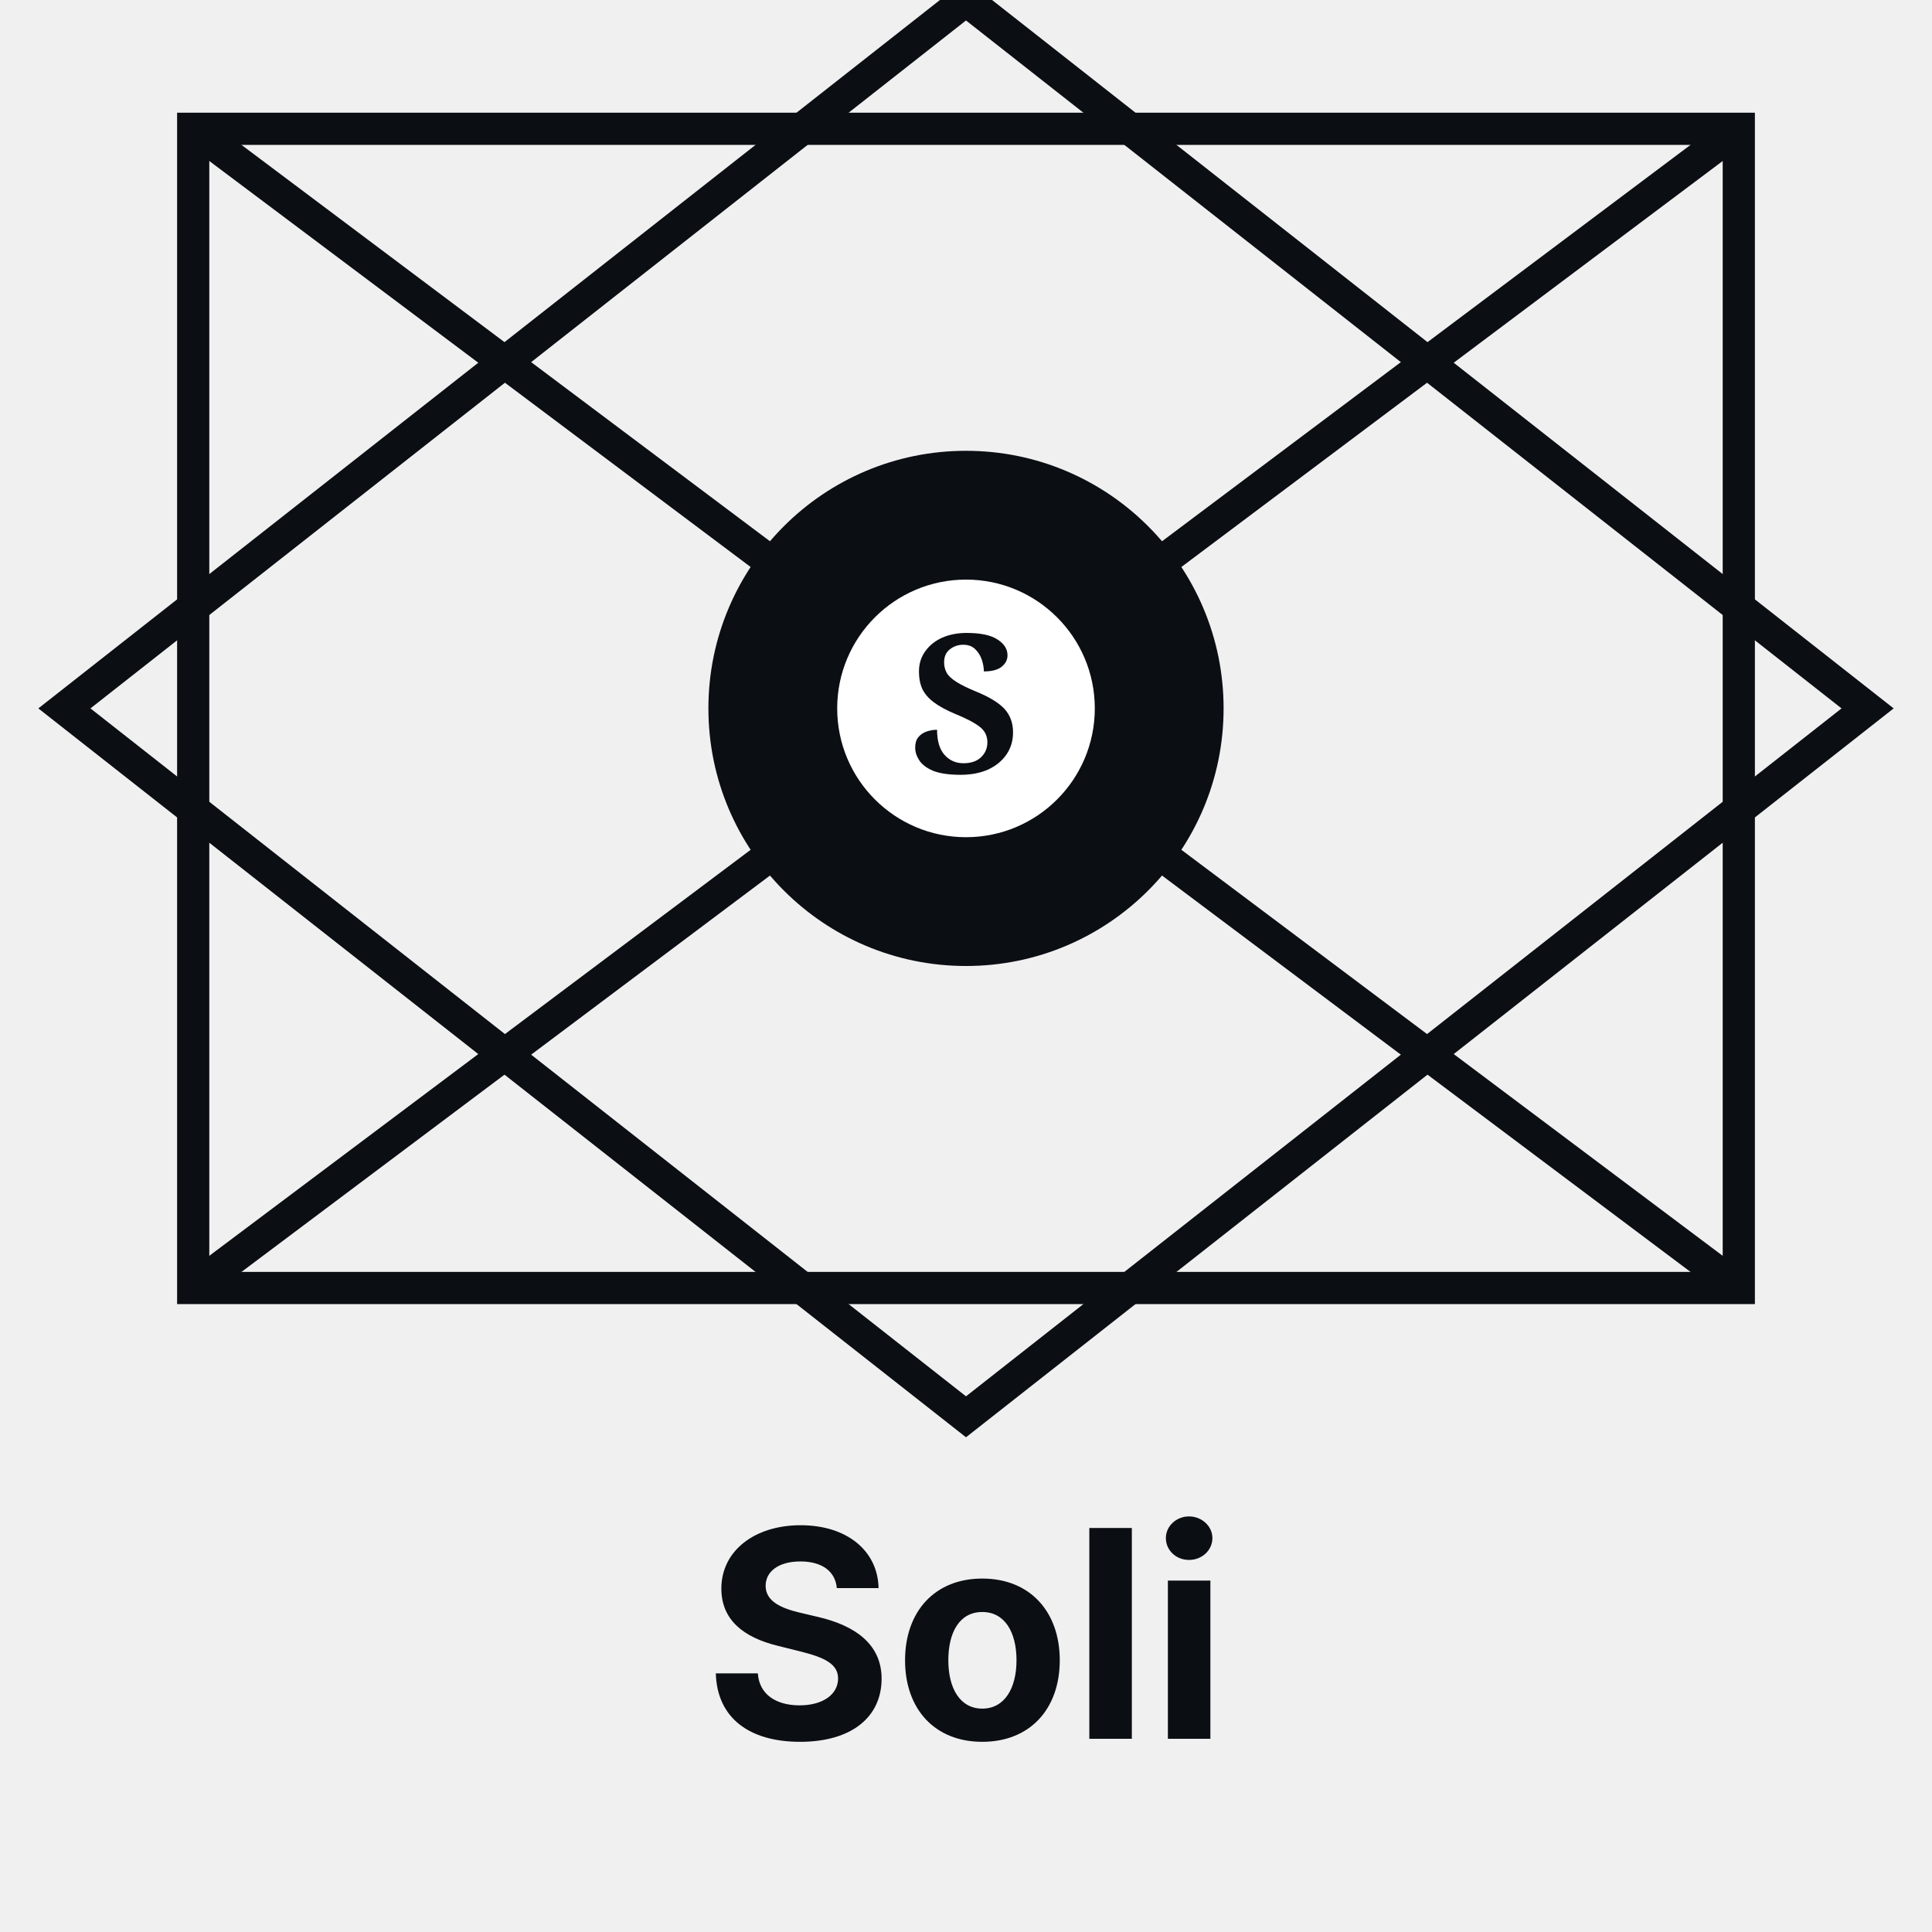
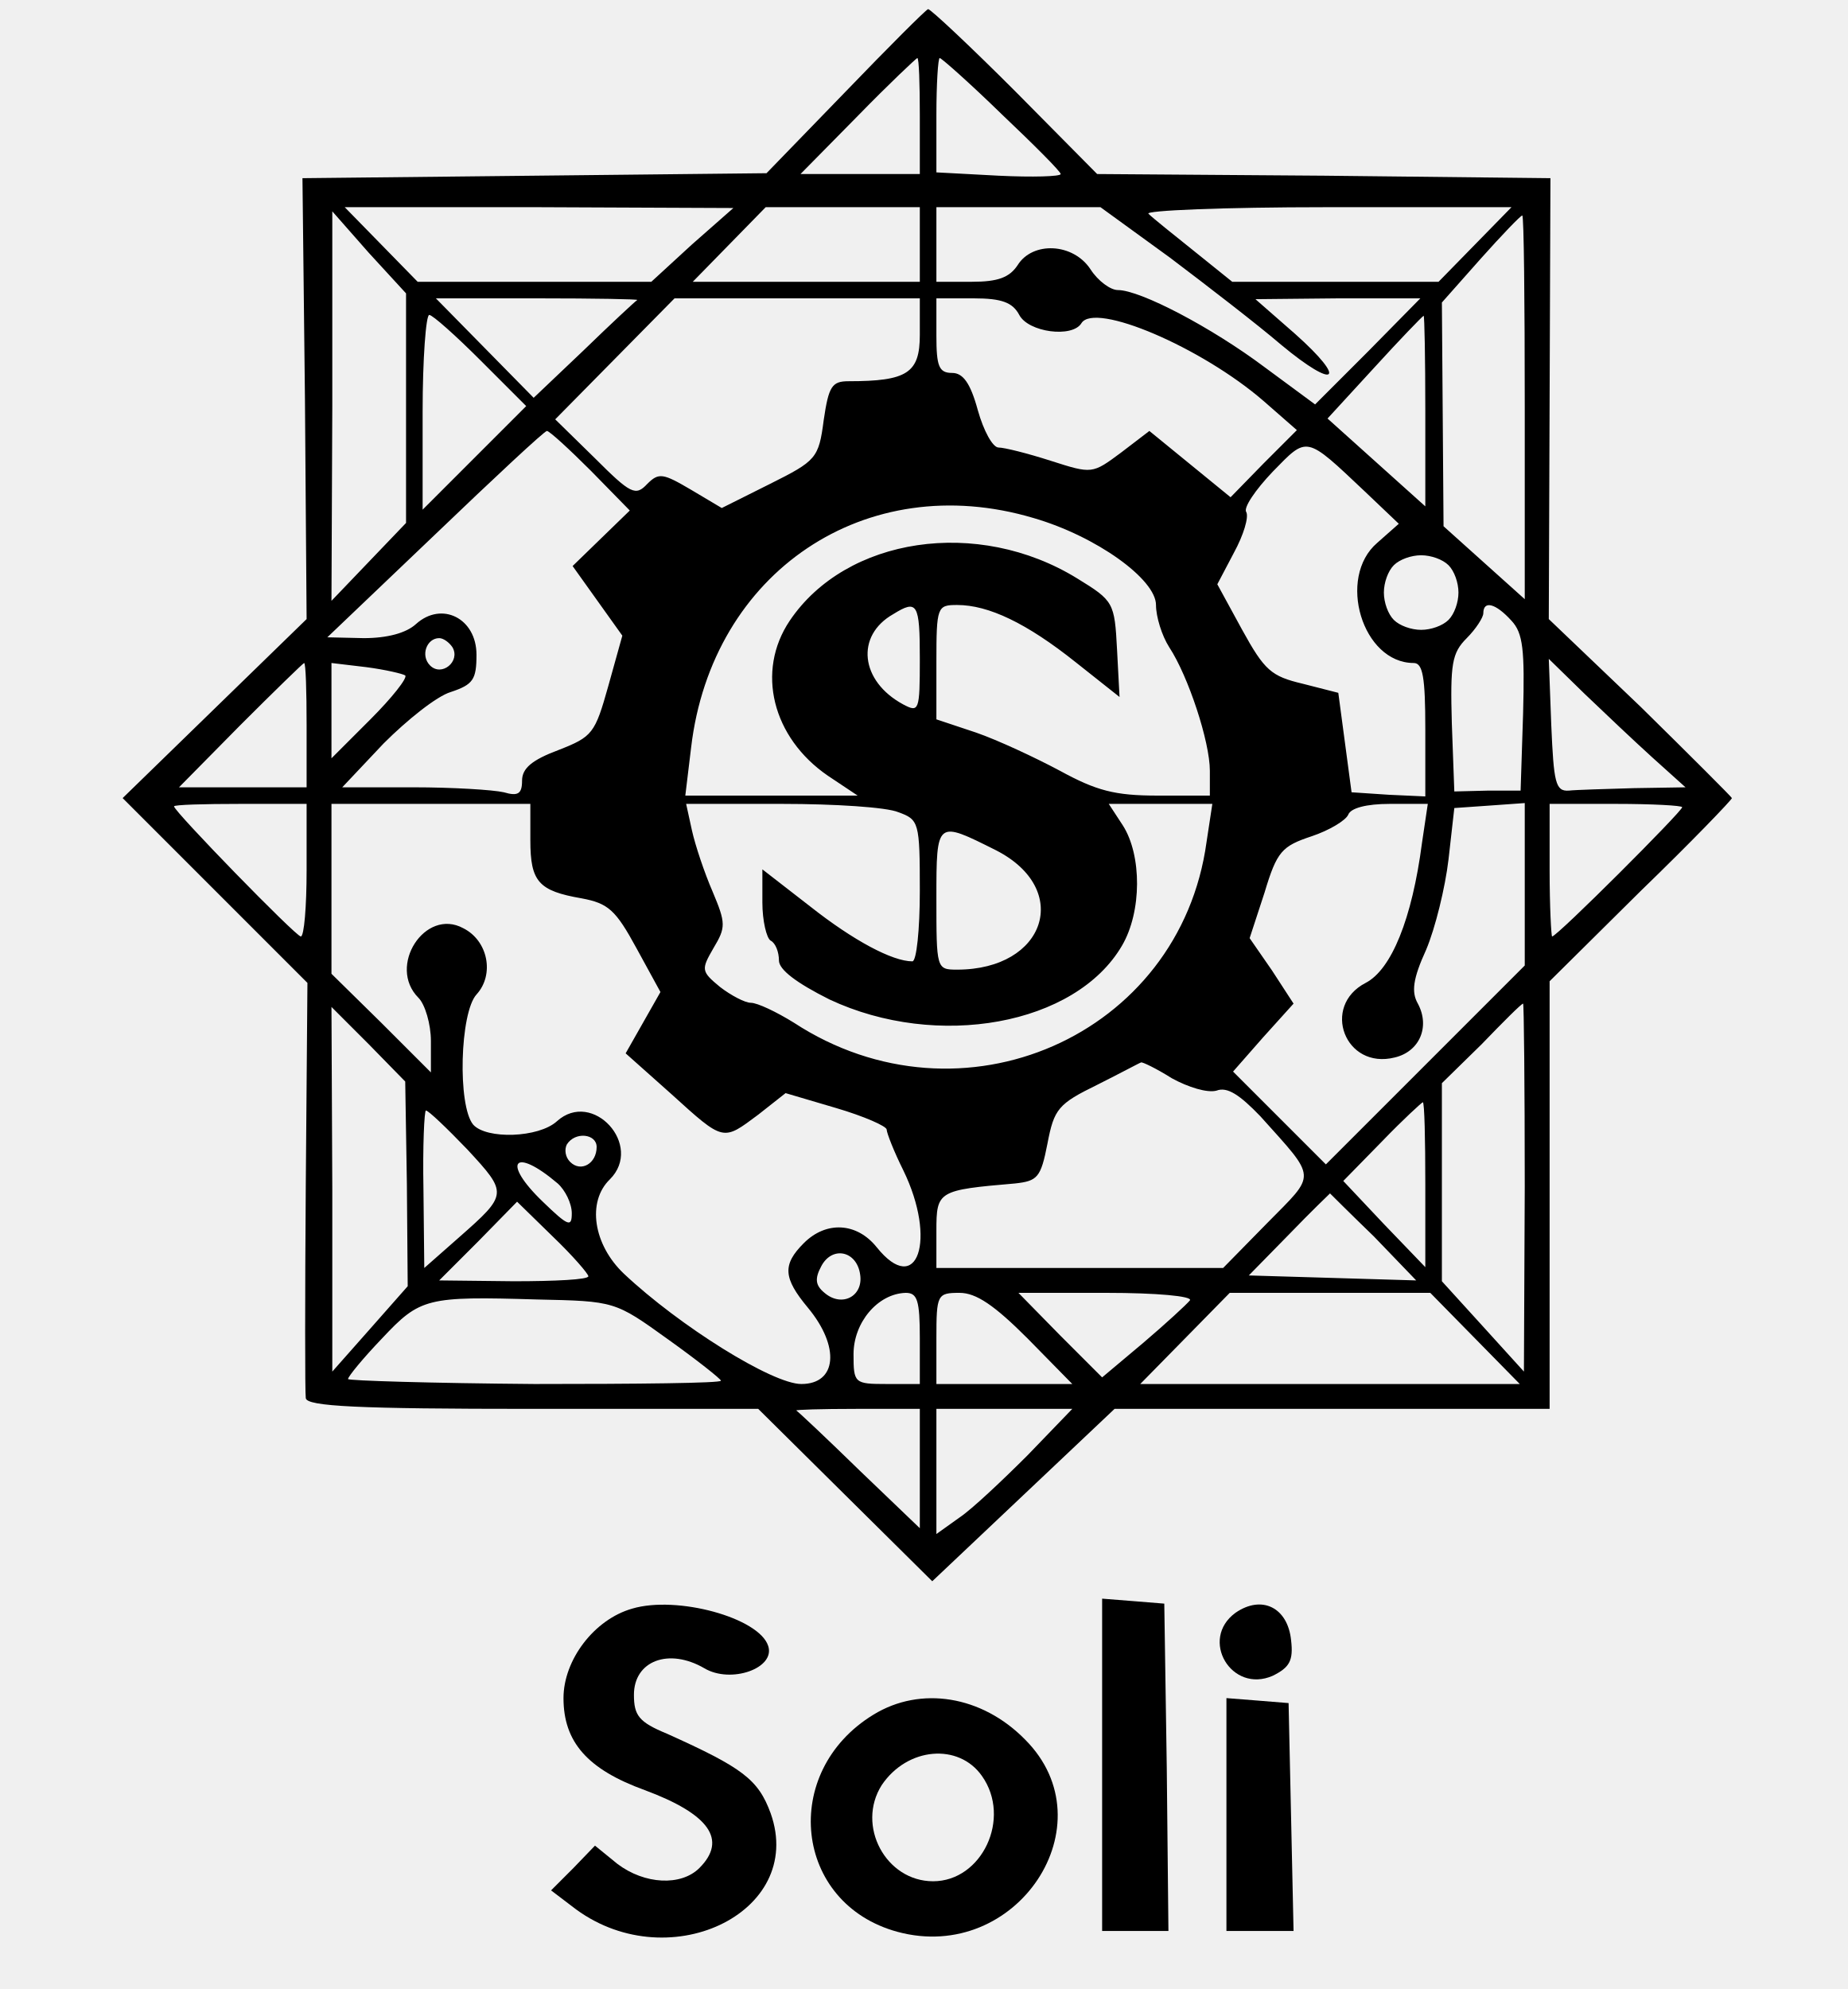
- <svg xmlns="http://www.w3.org/2000/svg" viewBox="0 0 120 120" fill="none">
-   <g stroke="#0b0f14" stroke-width="2">
-     <rect x="12" y="8" width="96" height="72" />
-     <polygon points="60,0 116,44 60,88 4,44" />
-     <line x1="12" y1="8" x2="108" y2="80" />
-     <line x1="108" y1="8" x2="12" y2="80" />
+ <svg xmlns="http://www.w3.org/2000/svg" version="1.0" width="223pt" height="240pt" viewBox="0 0 223 240" preserveAspectRatio="xMidYMid meet">
+   <g transform="translate(0,240) scale(0.1,-0.1)" fill="#000000" stroke="none">
+     <path d="M1020 2289 l-95 -98 -280 -3 -280 -3 3 -266 2 -266 -111 -108 -111 -108 112 -112 111 -111 -2 -245 c-1 -134 -1 -250 0 -256 1 -10 63 -13 273 -13 l273 0 105 -104 105 -104 110 104 110 104 262 0 263 0 0 258 0 258 110 109 c61 59 110 110 110 112 0 1 -50 51 -110 110 l-111 106 1 266 1 266 -273 3 -274 2 -99 100 c-55 55 -102 99 -105 99 -3 -1 -48 -46 -100 -100z m90 -29 l0 -70 -72 0 -72 0 69 70 c38 39 71 70 72 70 2 0 3 -31 3 -70z m99 2 c39 -37 71 -69 71 -72 0 -3 -34 -4 -75 -2 l-75 4 0 69 c0 38 2 69 4 69 2 0 36 -30 75 -68z m-374 -157 l-49 -45 -141 0 -141 0 -44 45 -44 45 234 0 235 -1 -50 -44z m275 0 l0 -45 -137 0 -137 0 44 45 44 45 93 0 93 0 0 -45z m302 -16 c45 -34 106 -81 134 -105 66 -55 81 -44 17 13 l-48 42 100 1 99 0 -63 -64 -64 -64 -61 45 c-64 48 -150 93 -177 93 -9 0 -24 11 -33 25 -21 32 -70 34 -88 5 -10 -15 -24 -20 -55 -20 l-43 0 0 45 0 45 99 0 99 0 84 -61z m368 16 l-44 -45 -125 0 -124 0 -46 37 c-25 20 -50 40 -55 45 -6 4 91 8 214 8 l224 0 -44 -45z m-1290 -198 l0 -138 -45 -47 -45 -47 1 235 0 235 44 -50 45 -49 0 -139z m1350 2 l0 -232 -49 44 -49 44 -1 135 -1 135 47 53 c25 28 48 52 50 52 2 0 3 -104 3 -231z m-1071 129 c-3 -2 -32 -29 -65 -61 l-60 -57 -59 60 -59 60 123 0 c69 0 122 -1 120 -2z m341 -42 c0 -46 -15 -56 -86 -56 -20 0 -24 -6 -30 -47 -6 -46 -9 -49 -65 -77 l-58 -29 -37 22 c-34 20 -39 21 -53 7 -14 -15 -20 -12 -63 31 l-48 47 72 73 72 73 148 0 148 0 0 -44z m120 24 c11 -21 64 -28 75 -10 16 26 145 -29 220 -94 l40 -35 -40 -40 -40 -41 -49 40 -49 40 -34 -26 c-35 -26 -35 -26 -85 -10 -28 9 -56 16 -63 16 -7 0 -18 20 -25 45 -9 33 -18 45 -31 45 -16 0 -19 8 -19 45 l0 45 45 0 c34 0 47 -5 55 -20z m-650 -55 l55 -55 -63 -63 -62 -62 0 118 c0 64 4 117 8 117 4 0 32 -25 62 -55z m1140 -61 l0 -115 -59 53 -59 53 56 61 c31 34 58 62 60 63 1 0 2 -51 2 -115z m-1007 -72 l47 -48 -34 -33 -35 -34 30 -42 30 -42 -17 -61 c-16 -57 -19 -61 -60 -77 -32 -12 -44 -22 -44 -37 0 -16 -5 -19 -22 -14 -13 3 -62 6 -109 6 l-86 0 50 53 c28 28 64 57 81 62 27 9 31 15 31 45 0 44 -42 65 -73 37 -12 -11 -35 -17 -63 -17 l-44 1 130 124 c72 69 132 125 135 125 3 0 27 -22 53 -48z m934 -25 l41 -39 -26 -23 c-49 -42 -18 -145 44 -145 11 0 14 -17 14 -80 l0 -81 -44 2 -45 3 -8 60 -8 60 -43 11 c-38 9 -46 16 -73 65 l-30 55 20 38 c12 22 18 43 15 49 -4 5 11 27 32 49 42 43 39 44 111 -24z m-400 -32 c76 -22 148 -74 148 -105 0 -14 7 -37 16 -51 23 -35 49 -114 49 -149 l0 -30 -63 0 c-52 0 -74 6 -118 30 -30 16 -75 37 -101 46 l-48 16 0 69 c0 67 1 69 25 69 38 0 84 -22 143 -69 l53 -42 -3 57 c-3 57 -4 59 -48 86 -120 74 -279 50 -347 -51 -41 -61 -21 -141 46 -187 l36 -24 -104 0 -104 0 7 58 c25 212 211 337 413 277z m501 -57 c7 -7 12 -21 12 -33 0 -12 -5 -26 -12 -33 -7 -7 -21 -12 -33 -12 -12 0 -26 5 -33 12 -7 7 -12 21 -12 33 0 12 5 26 12 33 7 7 21 12 33 12 12 0 26 -5 33 -12z m-638 -113 c0 -63 -1 -65 -20 -55 -52 28 -58 83 -12 109 29 18 32 13 32 -54z m714 46 c14 -15 16 -35 14 -112 l-3 -93 -40 0 -40 -1 -3 82 c-2 72 0 85 18 103 11 11 20 25 20 30 0 16 15 12 34 -9z m-1278 -32 c10 -17 -13 -36 -27 -22 -12 12 -4 33 11 33 5 0 12 -5 16 -11z m-176 -94 l0 -75 -77 0 -77 0 74 75 c41 41 76 75 77 75 2 0 3 -34 3 -75z m119 60 c3 -3 -16 -27 -42 -53 l-47 -47 0 58 0 57 42 -5 c23 -3 44 -8 47 -10z m1505 -99 l40 -36 -62 -1 c-34 -1 -70 -2 -79 -3 -16 -1 -18 10 -21 79 l-3 80 43 -42 c24 -23 61 -58 82 -77z m-1624 -136 c0 -44 -3 -80 -7 -80 -6 0 -153 151 -153 157 0 2 36 3 80 3 l80 0 0 -80z m270 36 c0 -50 10 -61 62 -70 32 -6 41 -14 66 -60 l29 -53 -21 -37 -21 -37 55 -49 c64 -58 62 -57 105 -25 l33 26 61 -18 c34 -10 61 -22 61 -26 0 -4 9 -27 20 -49 41 -84 17 -154 -32 -93 -24 30 -61 32 -88 5 -26 -26 -25 -42 5 -78 39 -47 35 -92 -8 -92 -35 0 -147 70 -214 133 -37 35 -45 87 -17 114 41 41 -21 109 -64 70 -22 -20 -85 -22 -101 -4 -19 23 -16 135 4 157 22 24 14 65 -16 80 -46 25 -92 -46 -54 -84 8 -8 15 -32 15 -52 l0 -38 -60 60 -60 59 0 103 0 102 120 0 120 0 0 -44z m444 34 c25 -9 26 -12 26 -95 0 -47 -4 -85 -9 -85 -24 0 -71 25 -123 66 l-58 45 0 -40 c0 -22 5 -43 10 -46 6 -3 10 -14 10 -24 0 -11 21 -27 61 -47 130 -61 297 -31 353 65 24 41 24 109 1 145 l-17 26 62 0 63 0 -7 -46 c-32 -234 -296 -350 -498 -218 -21 13 -44 24 -52 24 -7 0 -24 9 -37 19 -23 19 -23 21 -8 47 15 25 15 30 -1 68 -10 23 -21 56 -25 74 l-7 32 116 0 c63 0 126 -4 140 -10z m632 -37 c-12 -92 -37 -153 -68 -169 -54 -28 -25 -105 35 -90 30 7 43 37 28 65 -8 14 -6 30 10 65 11 26 23 75 27 109 l7 62 43 3 42 3 0 -98 0 -98 -120 -120 -120 -120 -56 56 -56 56 36 41 37 41 -26 40 -27 39 18 55 c15 50 21 56 57 68 21 7 41 19 44 26 3 8 22 13 50 13 l46 0 -7 -47z m314 43 c0 -5 -151 -156 -157 -156 -1 0 -3 36 -3 80 l0 80 80 0 c44 0 80 -2 80 -4z m-828 -52 c92 -47 60 -144 -47 -144 -25 0 -25 1 -25 86 0 95 0 94 72 58z m638 -406 l-1 -223 -49 54 -50 55 0 119 0 120 48 47 c26 27 48 49 50 49 1 1 2 -99 2 -221z m-1349 4 l1 -124 -45 -51 -46 -52 0 220 -1 220 45 -45 44 -45 2 -123z m923 127 c20 -11 43 -18 54 -15 13 5 28 -5 53 -31 69 -77 68 -68 8 -129 l-53 -54 -173 0 -173 0 0 45 c0 48 2 49 95 57 27 3 31 7 39 48 8 42 13 48 60 71 28 14 52 27 53 27 1 1 18 -7 37 -19z m306 -128 l0 -100 -50 52 -49 52 47 48 c25 26 48 47 49 47 2 0 3 -45 3 -99z m-1156 42 c49 -53 49 -54 -10 -106 l-42 -37 -1 95 c-1 52 1 95 3 95 3 0 25 -21 50 -47z m156 3 c0 -20 -19 -31 -32 -18 -6 6 -7 15 -4 21 10 16 36 13 36 -3z m-47 -44 c9 -8 17 -24 17 -36 0 -17 -4 -16 -35 14 -50 48 -35 67 18 22z m985 -64 l51 -53 -101 3 -101 3 49 50 c26 27 49 49 49 49 0 0 24 -24 53 -52z m-948 -48 c0 -4 -40 -6 -90 -6 l-90 1 47 47 47 48 43 -42 c24 -23 43 -45 43 -48z m328 2 c4 -26 -22 -40 -43 -22 -11 9 -12 17 -4 32 13 25 43 19 47 -10z m-232 -78 c35 -25 64 -48 64 -50 0 -3 -101 -4 -225 -4 -124 1 -225 4 -225 6 0 3 18 25 41 49 46 49 54 51 187 47 94 -2 94 -2 158 -48z m304 1 l0 -55 -40 0 c-39 0 -40 1 -40 36 0 38 29 73 63 74 14 0 17 -9 17 -55z m130 0 l54 -55 -82 0 -82 0 0 55 c0 53 1 55 28 55 20 0 42 -15 82 -55z m196 46 c-4 -5 -29 -28 -56 -51 l-50 -42 -51 51 -50 51 106 0 c61 0 104 -4 101 -9z m344 -46 l54 -55 -229 0 -229 0 54 55 54 55 121 0 121 0 54 -55z m-670 -157 l0 -72 -72 69 c-40 39 -74 71 -77 73 -2 1 30 2 72 2 l77 0 0 -72z m130 16 c-30 -30 -67 -65 -82 -75 l-28 -20 0 75 0 76 82 0 82 0 -54 -56z" />
+     <path d="M763 459 c-46 -13 -83 -62 -83 -108 0 -53 29 -86 98 -111 78 -29 100 -60 66 -94 -22 -22 -66 -20 -99 5 l-27 22 -26 -27 -27 -27 25 -19 c113 -89 283 -9 240 112 -15 41 -34 55 -125 96 -34 14 -40 22 -40 47 0 41 42 57 85 32 32 -19 86 0 77 27 -11 34 -110 61 -164 45z" />
+     <path d="M1330 271 l0 -201 40 0 40 0 -2 197 -3 198 -37 3 -38 3 0 -200z" />
+     <path d="M1491 454 c-44 -32 -5 -98 45 -76 20 10 25 18 22 43 -4 39 -35 55 -67 33z" />
+     <path d="M1054 331 c-113 -69 -96 -228 29 -262 144 -39 256 130 154 232 -52 53 -126 65 -183 30z m131 -74 c36 -51 0 -127 -59 -127 -57 0 -93 67 -62 116 31 46 93 51 121 11z" />
+     <path d="M1480 211 l0 -141 40 0 41 0 -3 138 -3 137 -37 3 -38 3 0 -140z" />
  </g>
-   <circle cx="60" cy="44" r="16" fill="#0b0f14" />
-   <circle cx="60" cy="44" r="8" fill="#ffffff" />
-   <text x="60" y="48" text-anchor="middle" font-family="Georgia,serif" font-size="12" font-weight="700" fill="#0b0f14">S</text>
-   <text x="60" y="108" text-anchor="middle" font-family="Inter,system-ui,sans-serif" font-size="18" font-weight="700" fill="#0b0f14">Soli</text>
</svg>
